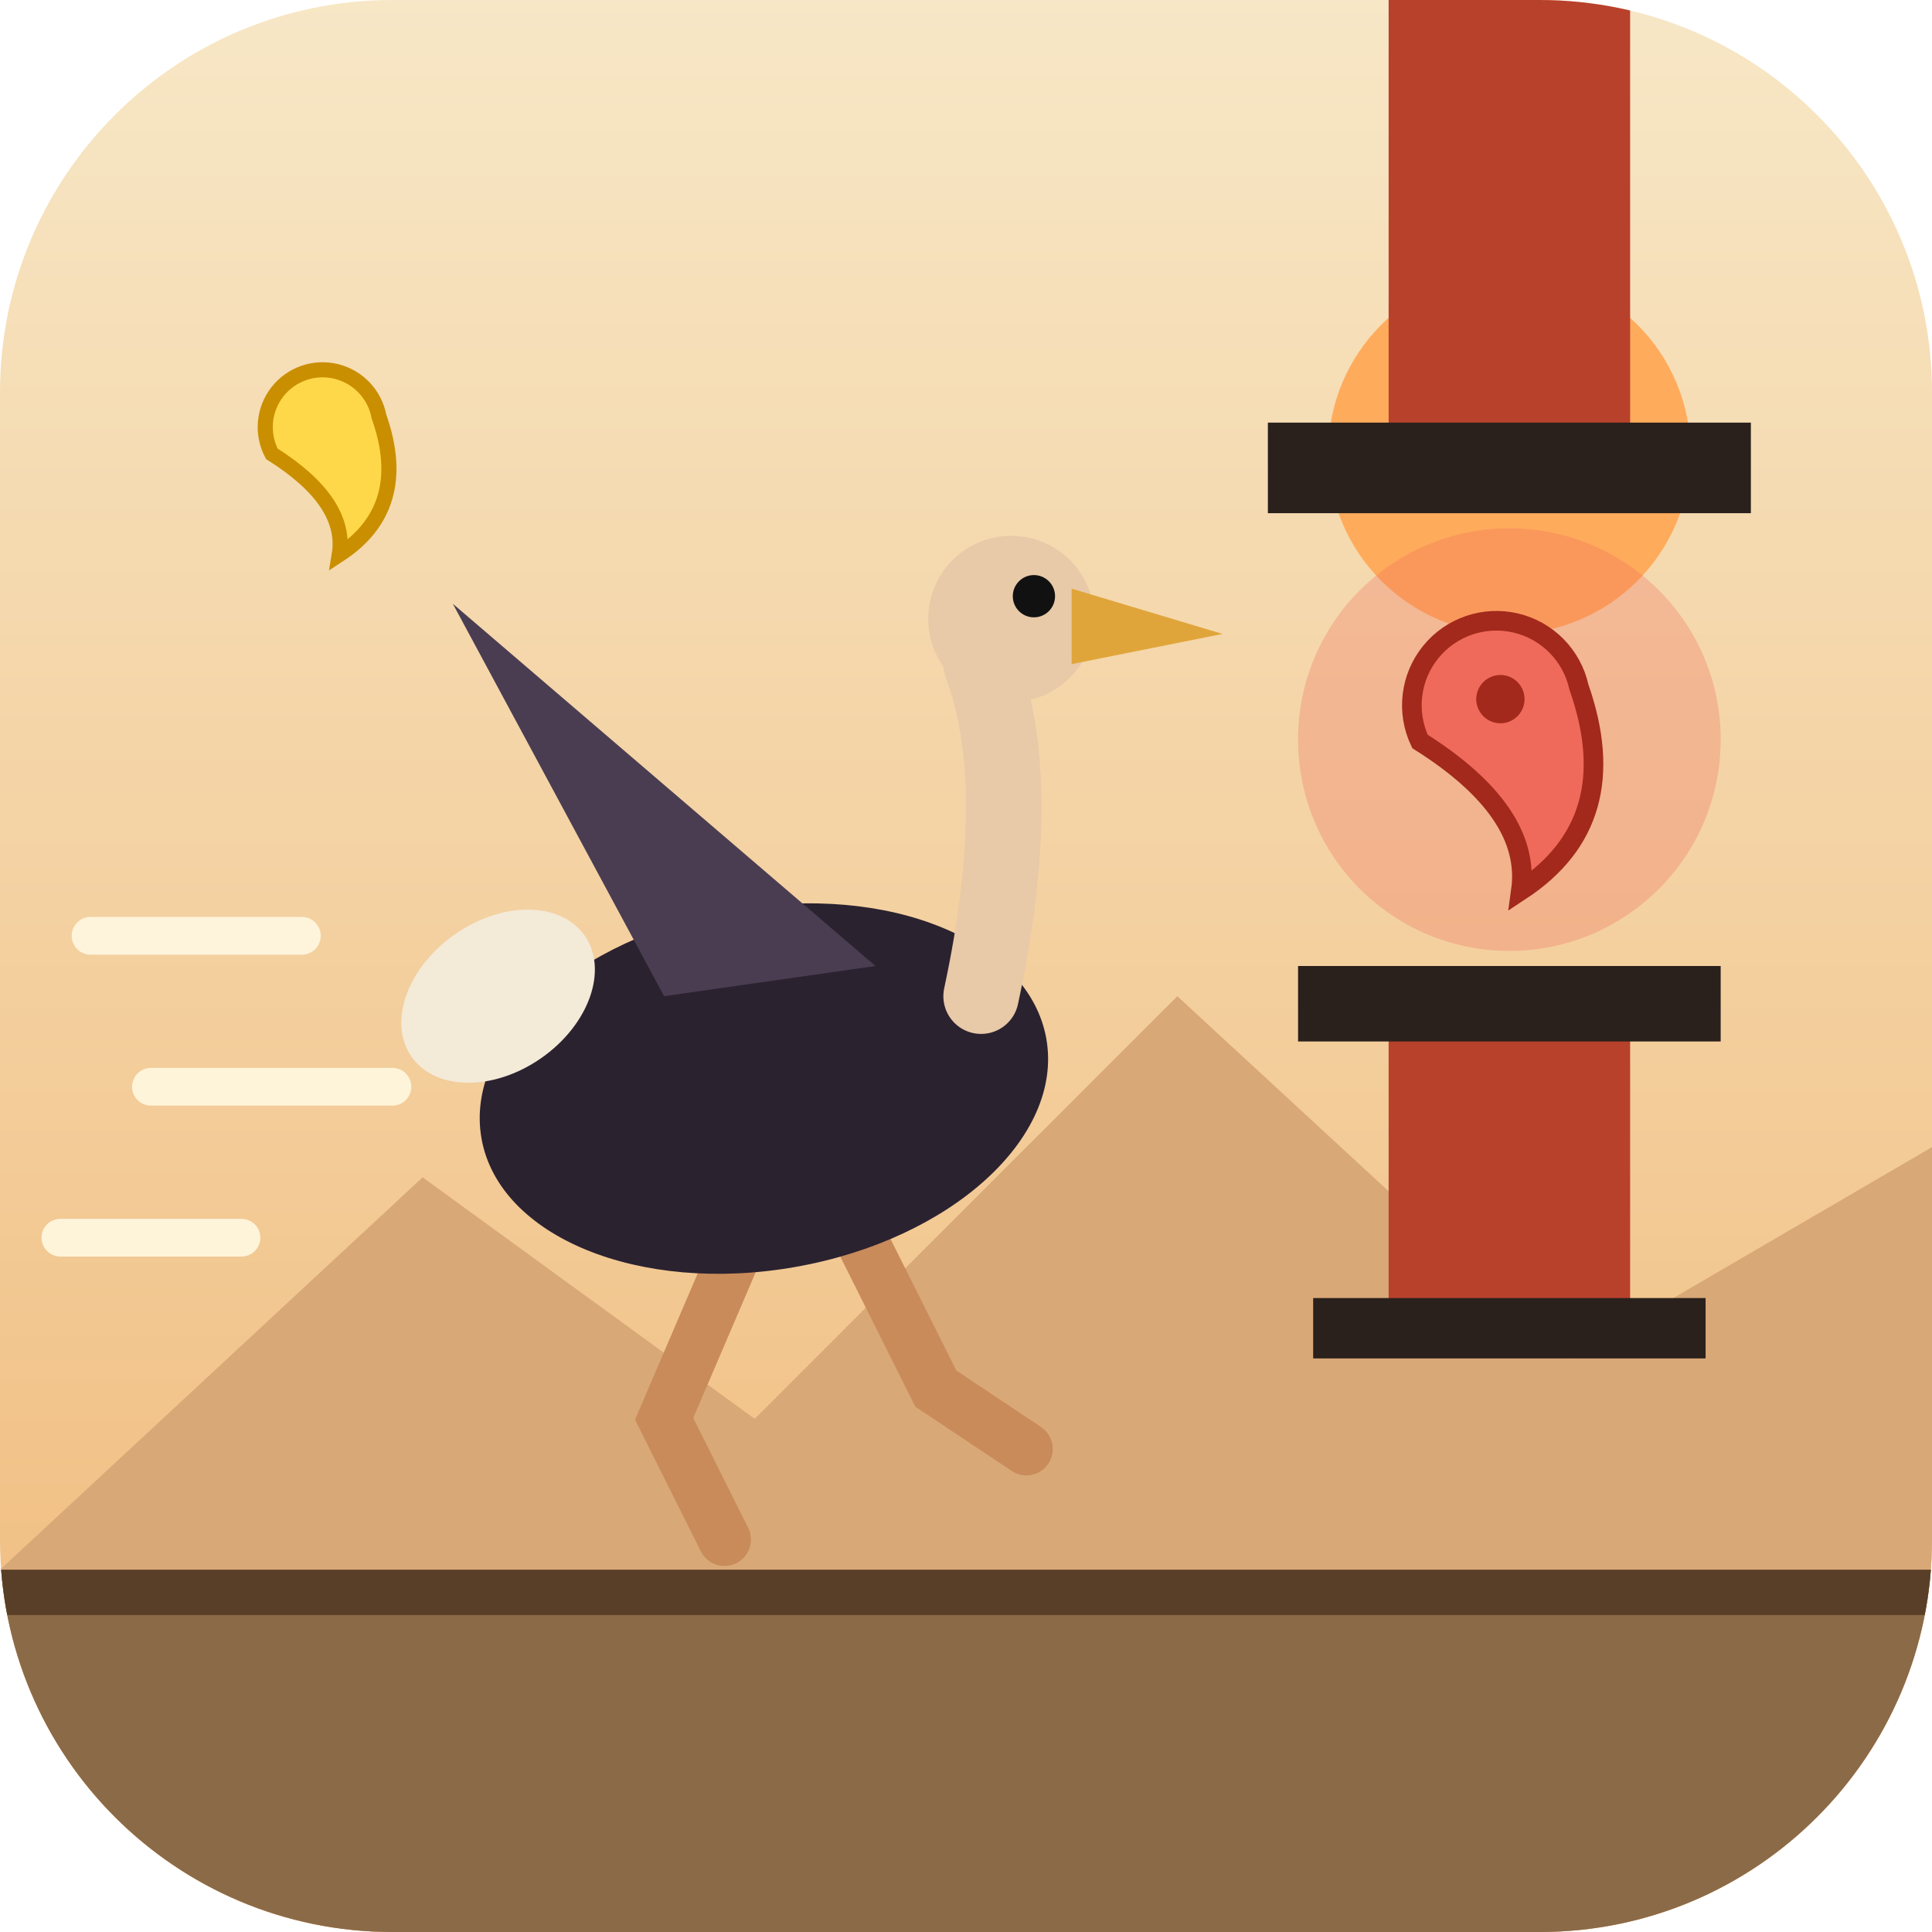
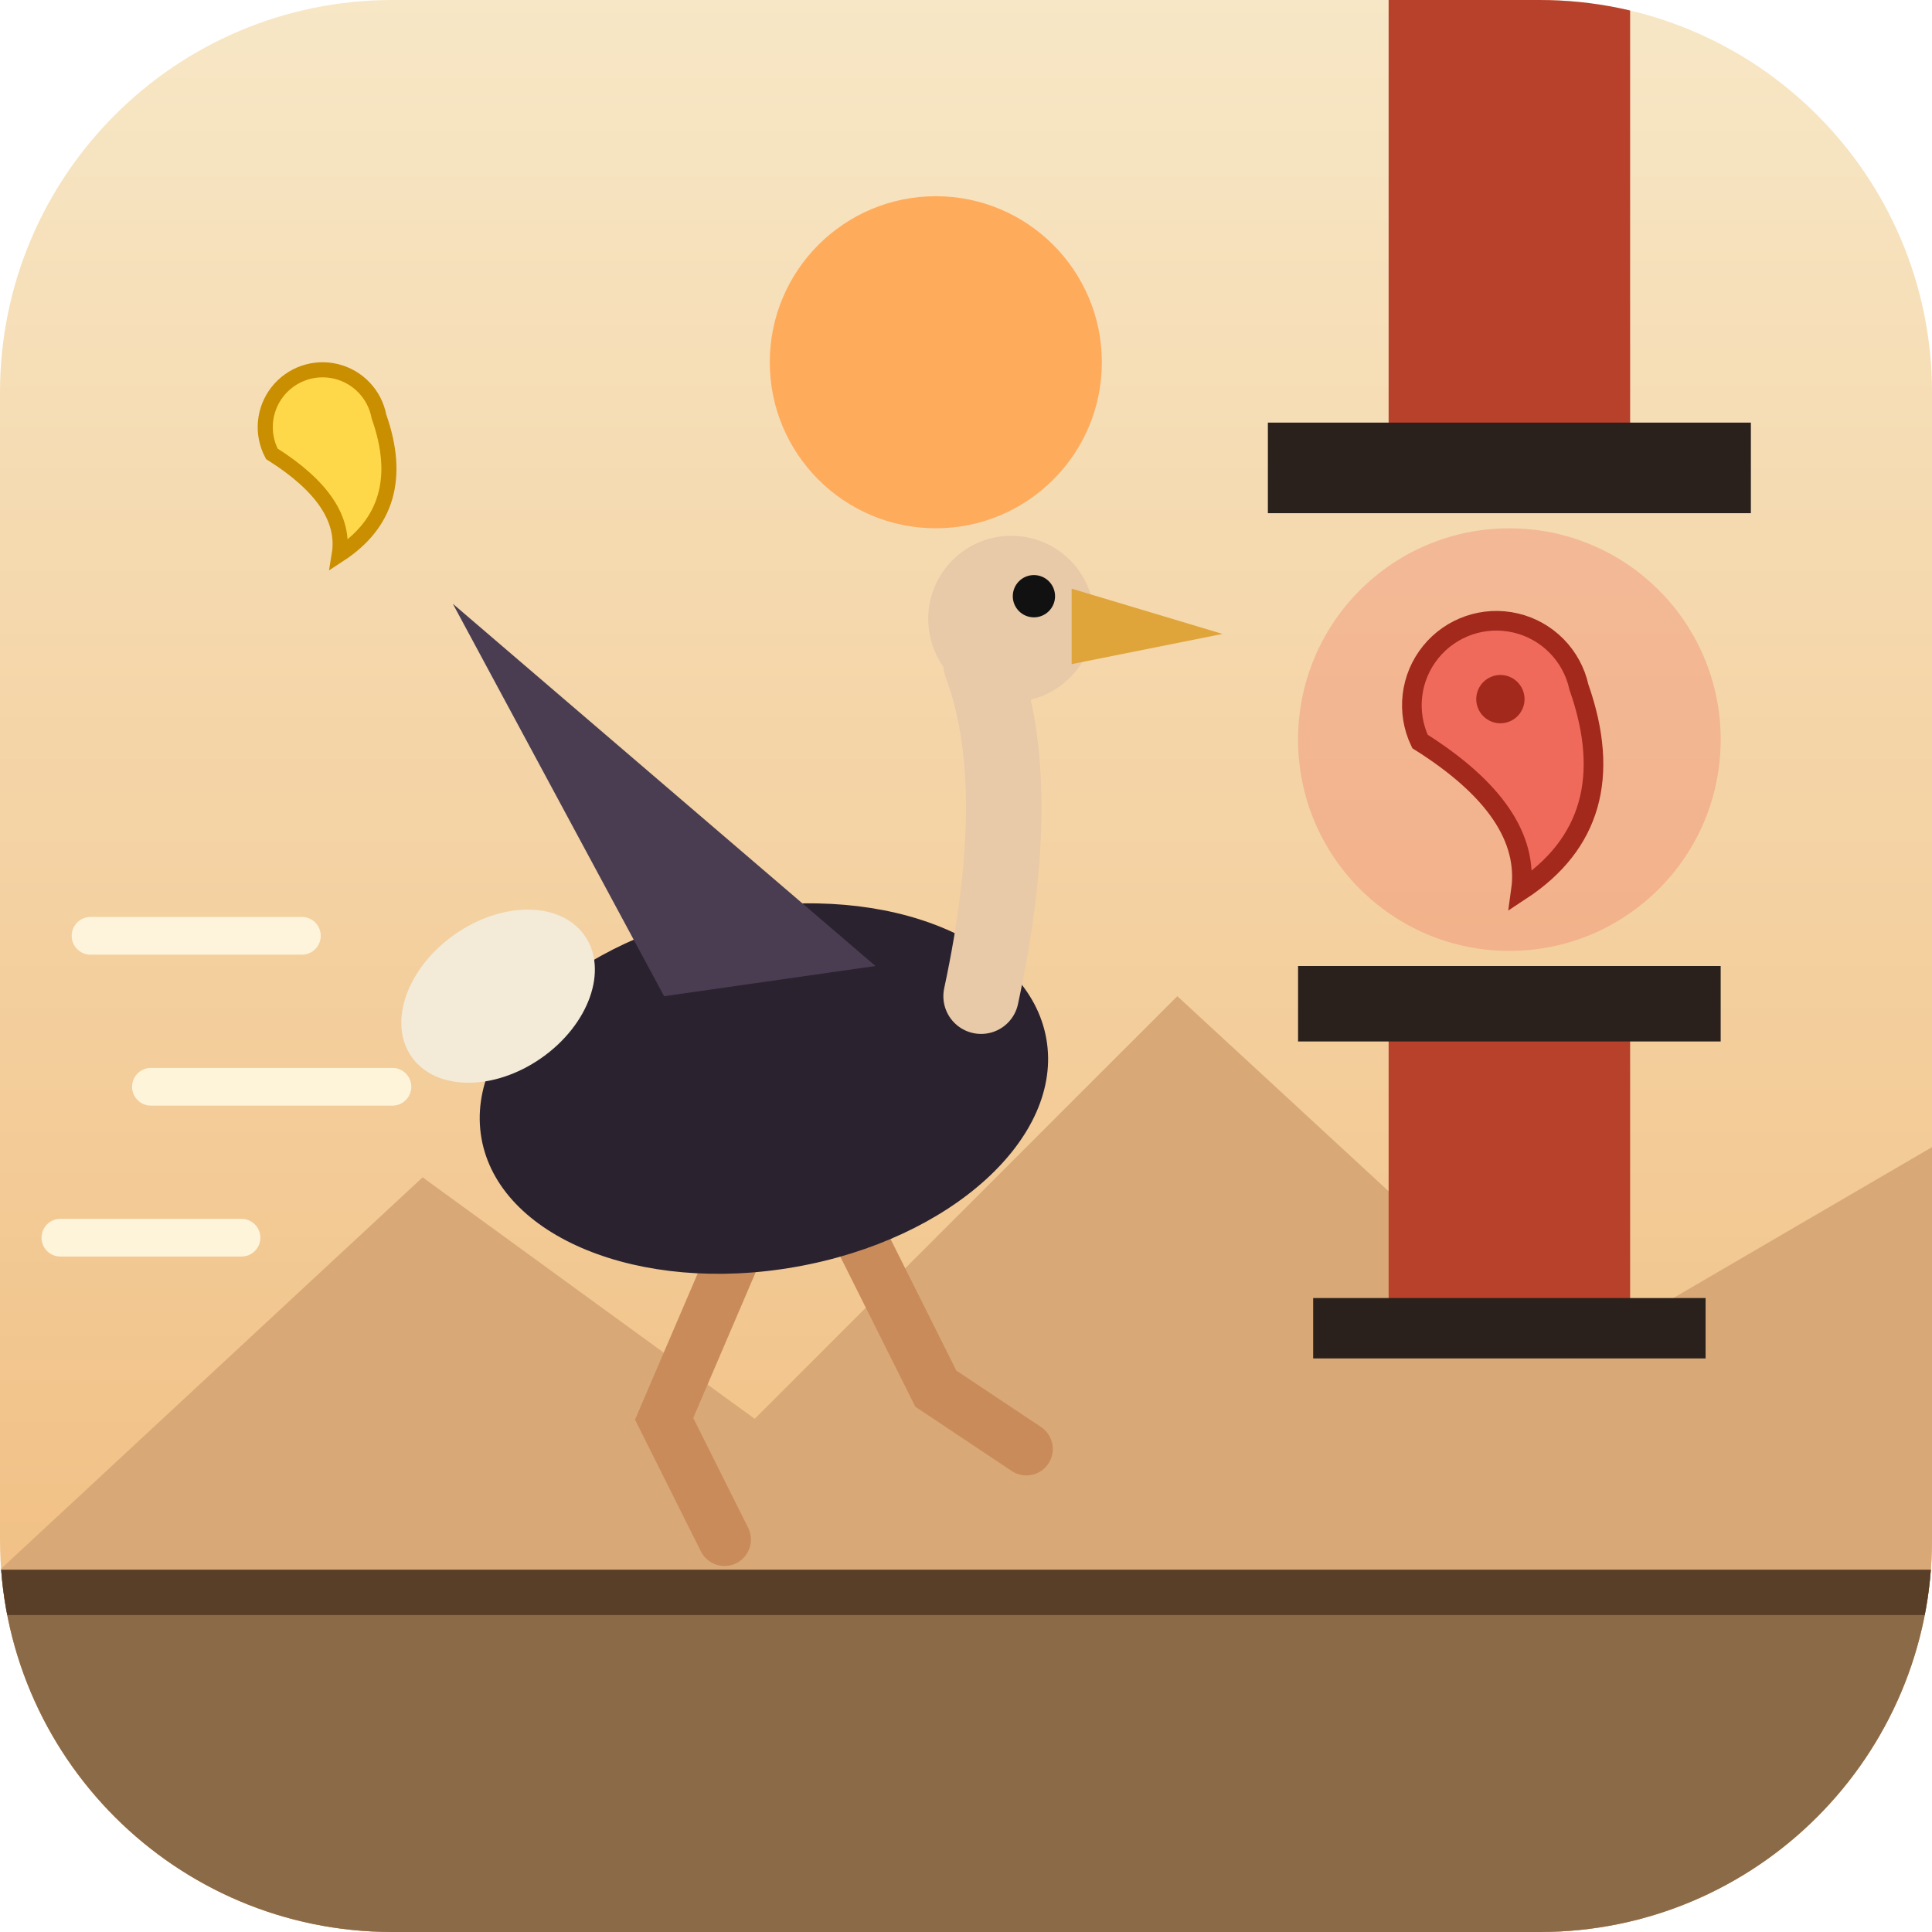
<svg xmlns="http://www.w3.org/2000/svg" viewBox="0 0 128 128">
  <defs>
    <linearGradient id="sky" x1="0" y1="0" x2="0" y2="1">
      <stop offset="0" stop-color="#f7e7c6" />
      <stop offset="1" stop-color="#f0b877" />
    </linearGradient>
    <clipPath id="r">
      <rect width="128" height="128" rx="26" />
    </clipPath>
  </defs>
  <g clip-path="url(#r)">
    <rect width="128" height="128" fill="url(#sky)" />
-     <circle cx="100" cy="30" r="12" fill="#ffab5c" />
+     <circle cx="62" cy="24" r="11" fill="#ffab5c" />
    <path d="M0 104 L28 78 L50 94 L78 66 L104 90 L128 76 V128 H0 Z" fill="#d9a877" />
    <rect y="104" width="128" height="24" fill="#8b6a48" />
    <rect y="104" width="128" height="3" fill="#5a3f28" />
    <rect x="92" y="0" width="16" height="30" fill="#b8412c" />
    <rect x="84" y="28" width="32" height="6" fill="#2a211c" />
    <rect x="92" y="66" width="16" height="22" fill="#b8412c" />
    <rect x="86" y="64" width="28" height="5" fill="#2a211c" />
    <rect x="87" y="86" width="26" height="4" fill="#2a211c" />
    <circle cx="100" cy="49" r="14" fill="#ef6a5a" opacity="0.3" />
    <g transform="translate(100 49) rotate(-23)">
      <path d="M -5.5 -2.2 A 5.6 5.6 0 1 1 5.6 -1.4 Q 5 8 -3.2 9.5 Q -0.5 5 -5.5 -2.2 Z" fill="#ef6a5a" stroke="#a2291c" stroke-width="1.3" />
      <circle cx="0.5" cy="-2.7" r="1.6" fill="#a2291c" />
    </g>
    <g transform="translate(22 30) rotate(-23)">
      <path d="M -3.7 -1.5 A 3.8 3.8 0 1 1 3.8 -1 Q 3.4 5.4 -2.2 6.4 Q -0.3 3.4 -3.7 -1.5 Z" fill="#ffd84a" stroke="#c98f00" stroke-width="1" />
    </g>
    <g transform="translate(52 80)">
      <path d="M -2 0 L -8 14 L -4 22" stroke="#c98b5a" stroke-width="3.5" fill="none" stroke-linecap="round" />
      <path d="M 4 0 L 10 12 L 16 16" stroke="#c98b5a" stroke-width="3.5" fill="none" stroke-linecap="round" />
      <ellipse cx="0" cy="-8" rx="19" ry="12" fill="#2b2230" transform="rotate(-10)" />
      <ellipse cx="-19" cy="-14" rx="7" ry="5" fill="#f3ead8" transform="rotate(-35 -19 -14)" />
      <path d="M -8 -14 L -22 -40 L 6 -16 Z" fill="#4a3d52" />
      <path d="M 13 -14 Q 16 -28 13 -36" stroke="#e8c9a8" stroke-width="5" fill="none" stroke-linecap="round" />
      <circle cx="15" cy="-39" r="5.5" fill="#e8c9a8" />
      <path d="M 19 -41 L 29 -38 L 19 -36 Z" fill="#e0a53a" />
      <circle cx="16.5" cy="-40.5" r="1.4" fill="#111" />
    </g>
    <g stroke="#fff8e1" stroke-width="2.5" stroke-linecap="round" opacity="0.9">
      <line x1="6" y1="62" x2="20" y2="62" />
      <line x1="10" y1="72" x2="26" y2="72" />
      <line x1="4" y1="82" x2="16" y2="82" />
    </g>
  </g>
</svg>
